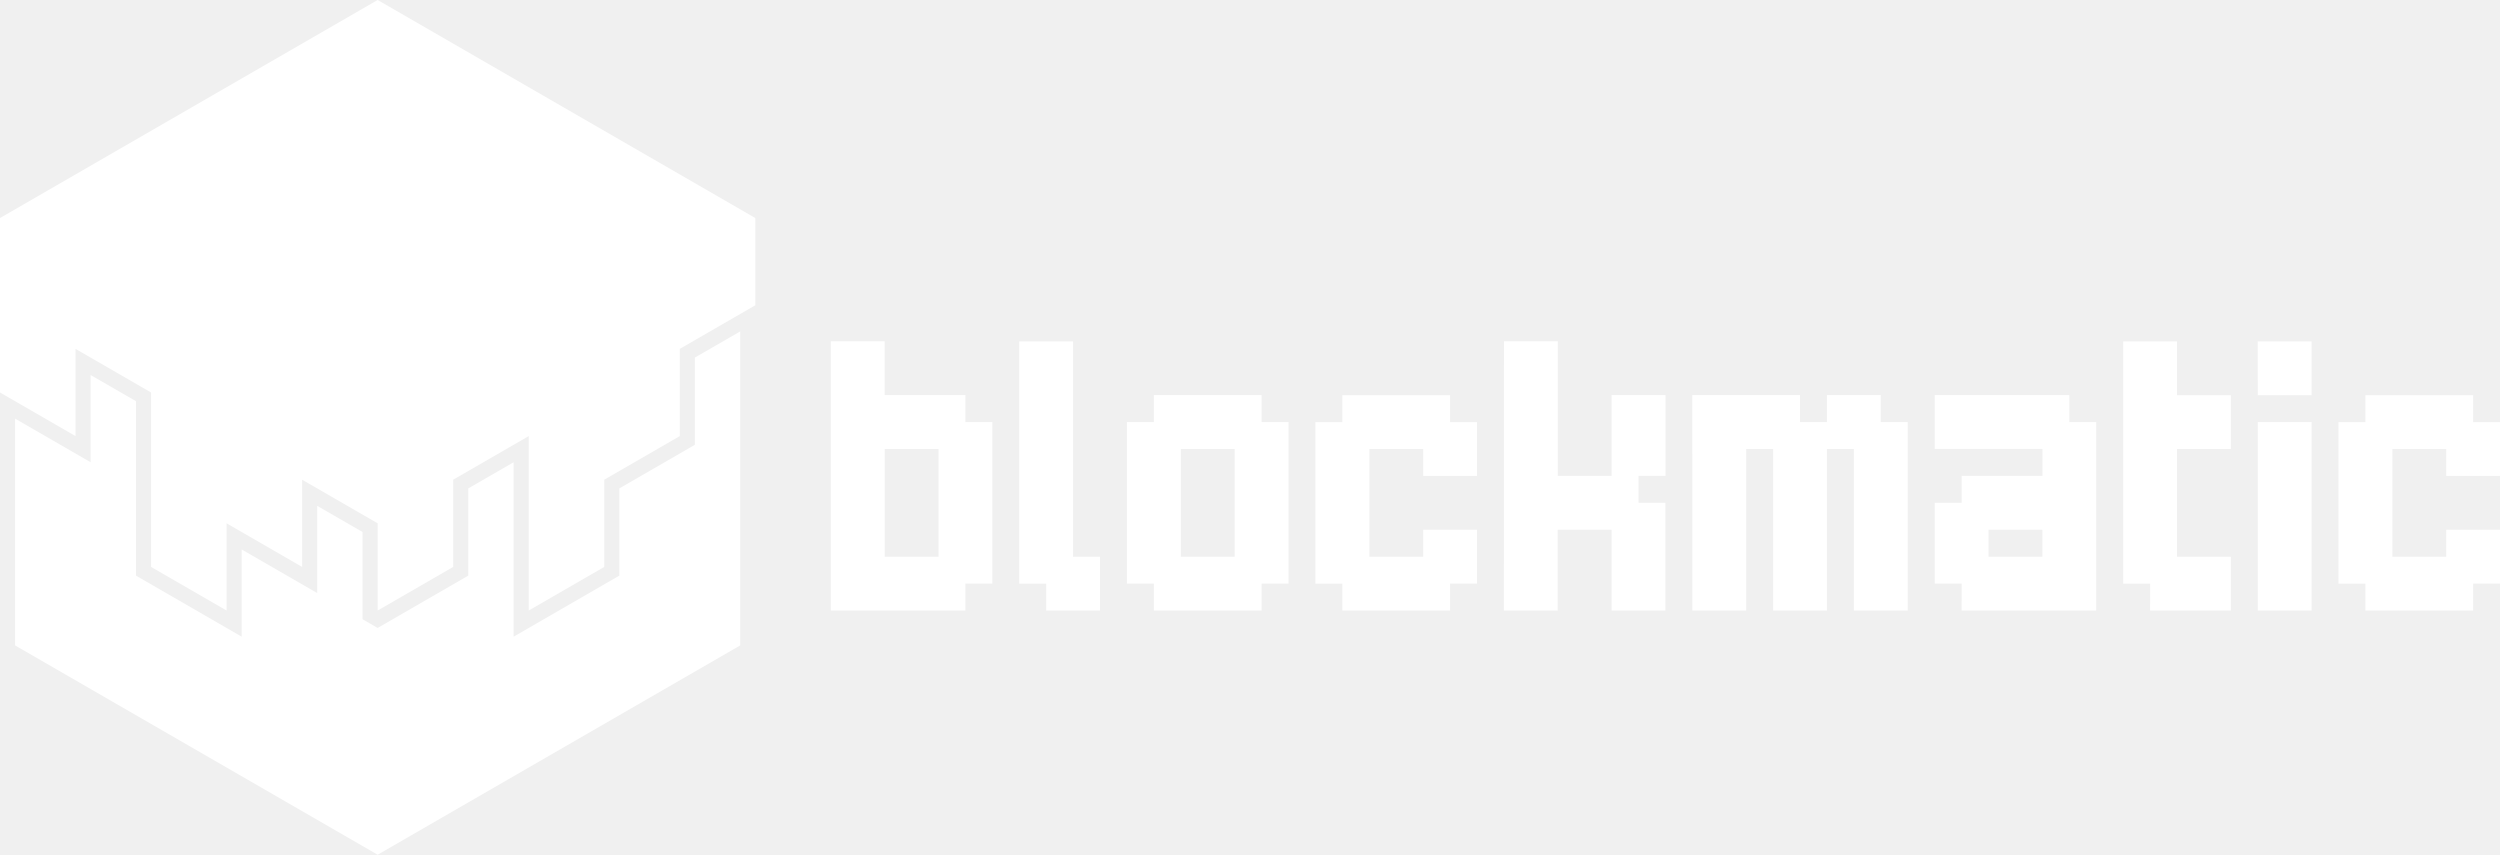
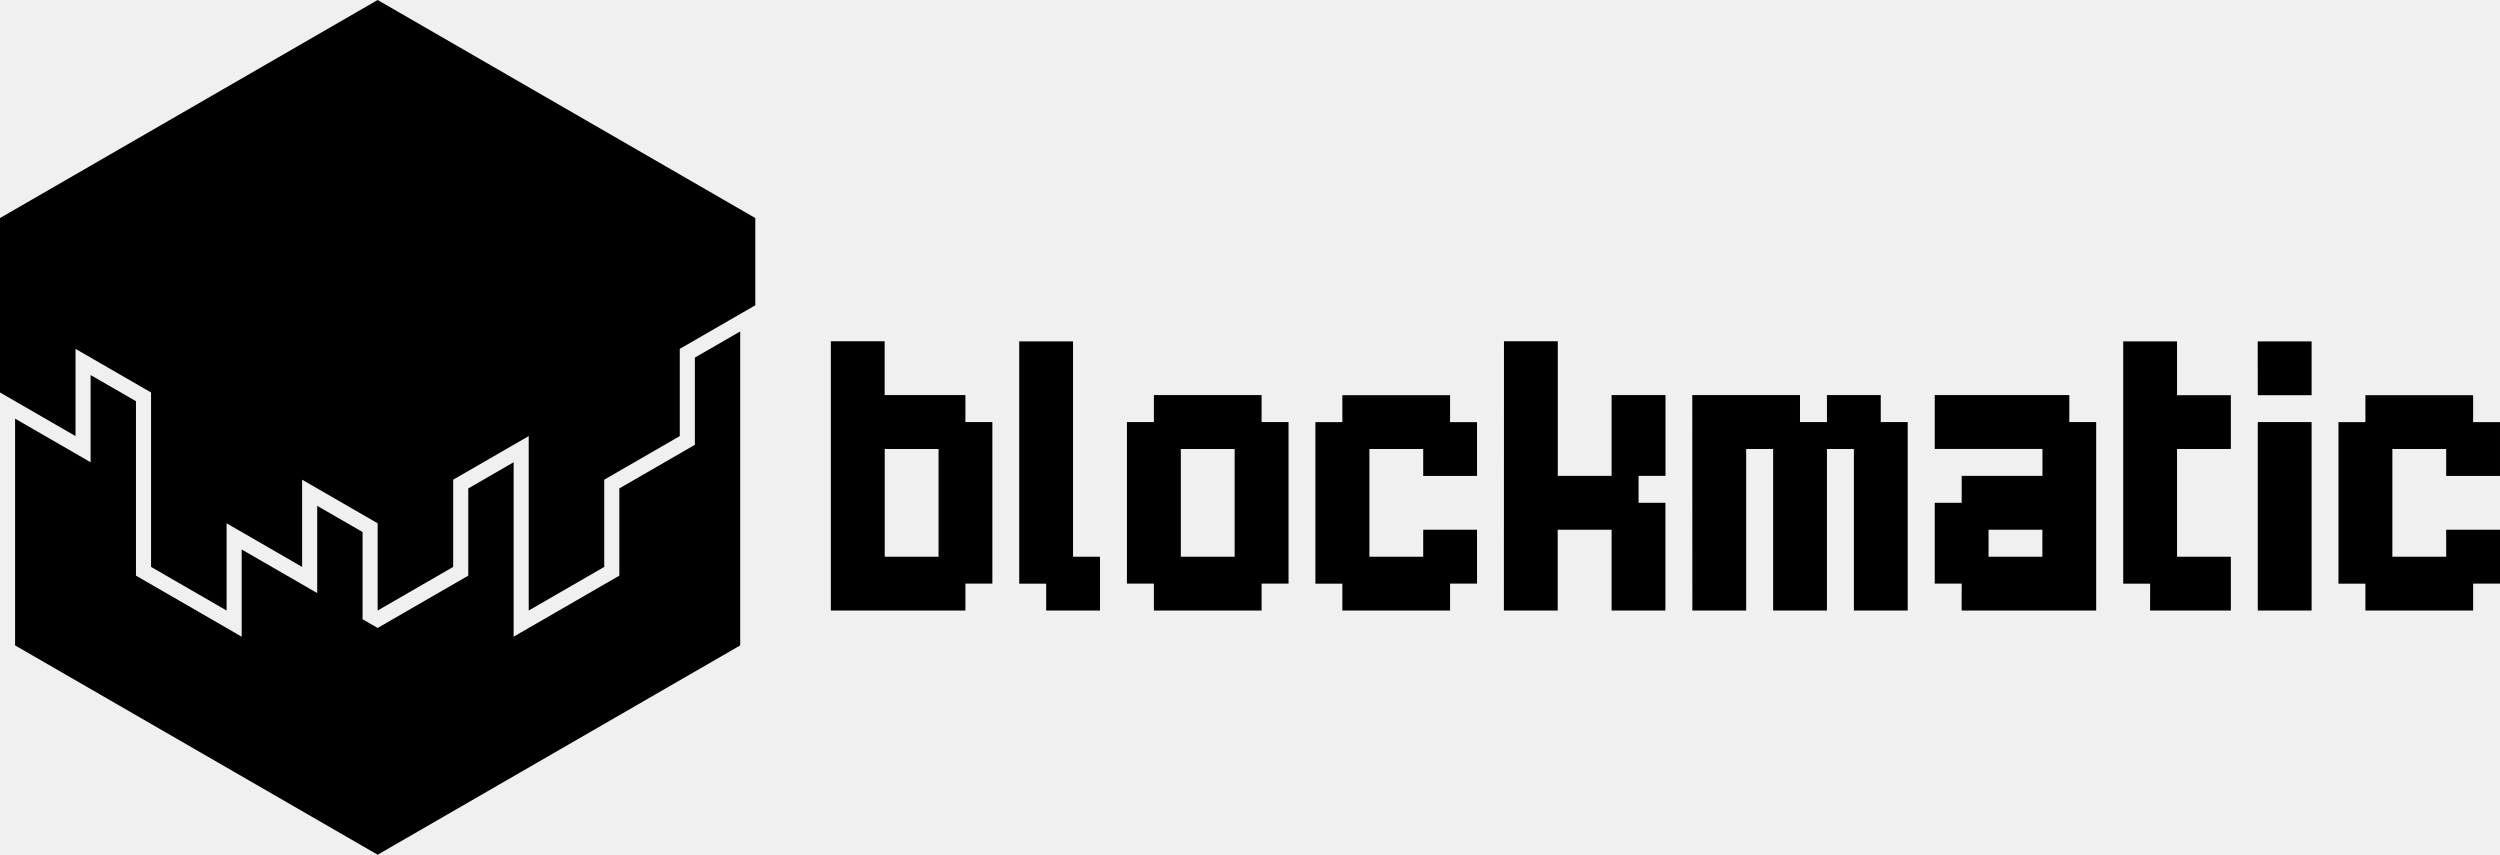
<svg xmlns="http://www.w3.org/2000/svg" width="28.664mm" height="9.8mm" viewBox="0 0 28.664 9.8" version="1.1" id="svg1">
  <defs id="defs1" />
  <g id="layer1" transform="translate(-69.28203,-147.5)">
-     <path id="path22" style="fill:#ffffff;fill-opacity:1;stroke-width:0.265" d="m 73.612,152.5 v 2 l 0.866,-0.5 v -1 l 0.866,-0.5 v 2 l 0.866,-0.5 v -1 l 0.866,-0.5 v -1 L 77.942,151 v -1 z m -4.33,-2.5 v 2 l 0.866,0.5 v -1 l 0.866,0.5 v 2 l 0.866,0.5 v -1 l 0.866,0.5 v -1 l 0.866,0.5 v -1 z m 0,0 4.33,2.5 4.33,-2.5 -4.33,-2.5 z" />
-     <path id="path27" style="fill:#ffffff;fill-opacity:1;stroke-width:0.265" d="m 73.439,154.6 0.173,0.1 0.173,-0.1 v 2.6 L 73.612,157.3 73.439,157.2 Z m 0.346,0 v 2.6 l 3.984,-2.3 v -3.6 l -0.52,0.3 v 1 l -0.866,0.5 v 1 l -1.212,0.7 v -2 l -0.52,0.3 v 1 z m -4.33,-2.3 v 2.6 l 3.984,2.3 v -3.6 l -0.52,-0.3 v 1 l -0.866,-0.5 v 1 l -1.212,-0.7 v -2 l -0.52,-0.3 v 1 z" />
-     <path d="m 80.043,153.883 h -0.617 v -1.235 h 0.617 z M 78.808,154.5 h 1.543 v -0.309 h 0.309 v -1.852 h -0.309 v -0.309 h -0.926 v -0.617 h -0.617 z m 2.469,0 h 0.617 v -0.617 h -0.309 v -2.469 h -0.617 v 2.778 h 0.309 z m 2.161,-0.617 H 82.821 v -1.235 h 0.617 z M 82.512,154.5 h 1.235 v -0.309 h 0.309 v -1.852 h -0.309 v -0.309 h -1.235 v 0.309 h -0.309 v 1.852 h 0.309 z m 2.161,0 h 1.235 v -0.309 h 0.309 v -0.617 h -0.617 v 0.309 h -0.617 v -1.235 h 0.617 v 0.309 h 0.617 v -0.617 h -0.309 v -0.309 h -1.235 v 0.309 h -0.309 v 1.852 h 0.309 z m 1.852,0 h 0.617 v -0.926 H 87.76 V 154.5 h 0.617 v -1.235 H 88.069 v -0.309 h 0.309 v -0.926 H 87.76 v 0.926 h -0.617 v -1.543 h -0.617 z m 2.161,0 h 0.617 v -1.852 h 0.309 V 154.5 h 0.617 v -1.852 h 0.309 V 154.5 h 0.617 v -2.161 h -0.309 v -0.309 h -0.617 v 0.309 h -0.309 v -0.309 h -1.235 z m 4.013,-0.617 h -0.617 v -0.309 H 92.699 Z M 91.773,154.5 h 1.543 v -2.161 H 93.008 v -0.309 h -1.543 v 0.617 h 1.235 v 0.309 h -0.926 v 0.309 h -0.309 v 0.926 h 0.309 z m 2.161,0 h 0.926 v -0.617 h -0.617 v -1.235 h 0.617 v -0.617 h -0.617 v -0.617 h -0.617 v 2.778 h 0.309 z m 1.235,0 h 0.617 v -2.161 h -0.617 z m 0,-2.469 h 0.617 v -0.617 H 95.168 Z M 96.403,154.5 h 1.235 v -0.309 h 0.309 v -0.617 H 97.329 v 0.309 h -0.617 v -1.235 h 0.617 v 0.309 h 0.617 v -0.617 H 97.638 v -0.309 h -1.235 v 0.309 h -0.309 v 1.852 h 0.309 z" id="text27" style="font-size:4.939px;font-family:'Born2bSporty FS';-inkscape-font-specification:'Born2bSporty FS';fill:#ffffff;stroke-width:0.265" aria-label="blockmatic" />
+     <path id="path22" style="fill-opacity:1;stroke-width:0.265" d="m 73.612,152.5 v 2 l 0.866,-0.5 v -1 l 0.866,-0.5 v 2 l 0.866,-0.5 v -1 l 0.866,-0.5 v -1 L 77.942,151 v -1 z m -4.33,-2.5 v 2 l 0.866,0.5 v -1 l 0.866,0.5 v 2 l 0.866,0.5 v -1 l 0.866,0.5 v -1 l 0.866,0.5 v -1 z m 0,0 4.33,2.5 4.33,-2.5 -4.33,-2.5 z" />
+     <path id="path27" style="fill-opacity:1;stroke-width:0.265" d="m 73.439,154.6 0.173,0.1 0.173,-0.1 v 2.6 L 73.612,157.3 73.439,157.2 Z m 0.346,0 v 2.6 l 3.984,-2.3 v -3.6 l -0.52,0.3 v 1 l -0.866,0.5 v 1 l -1.212,0.7 v -2 l -0.52,0.3 v 1 z m -4.33,-2.3 v 2.6 l 3.984,2.3 v -3.6 l -0.52,-0.3 v 1 l -0.866,-0.5 v 1 l -1.212,-0.7 v -2 l -0.52,-0.3 v 1 z" />
+     <path d="m 80.043,153.883 h -0.617 v -1.235 h 0.617 z M 78.808,154.5 h 1.543 v -0.309 h 0.309 v -1.852 h -0.309 v -0.309 h -0.926 v -0.617 h -0.617 z m 2.469,0 h 0.617 v -0.617 h -0.309 v -2.469 h -0.617 v 2.778 h 0.309 z m 2.161,-0.617 H 82.821 v -1.235 h 0.617 z M 82.512,154.5 h 1.235 v -0.309 h 0.309 v -1.852 h -0.309 v -0.309 h -1.235 v 0.309 h -0.309 v 1.852 h 0.309 z m 2.161,0 h 1.235 v -0.309 h 0.309 v -0.617 h -0.617 v 0.309 h -0.617 v -1.235 h 0.617 v 0.309 h 0.617 v -0.617 h -0.309 v -0.309 h -1.235 v 0.309 h -0.309 v 1.852 h 0.309 z m 1.852,0 h 0.617 v -0.926 H 87.76 V 154.5 h 0.617 v -1.235 H 88.069 v -0.309 h 0.309 v -0.926 H 87.76 v 0.926 h -0.617 v -1.543 h -0.617 z m 2.161,0 h 0.617 v -1.852 h 0.309 V 154.5 h 0.617 v -1.852 h 0.309 V 154.5 h 0.617 v -2.161 h -0.309 v -0.309 h -0.617 v 0.309 h -0.309 v -0.309 h -1.235 z m 4.013,-0.617 h -0.617 v -0.309 H 92.699 Z M 91.773,154.5 h 1.543 v -2.161 H 93.008 v -0.309 h -1.543 v 0.617 h 1.235 v 0.309 h -0.926 v 0.309 h -0.309 v 0.926 h 0.309 z m 2.161,0 h 0.926 v -0.617 h -0.617 v -1.235 h 0.617 v -0.617 h -0.617 v -0.617 h -0.617 v 2.778 h 0.309 z m 1.235,0 h 0.617 v -2.161 h -0.617 z m 0,-2.469 h 0.617 v -0.617 H 95.168 Z M 96.403,154.5 h 1.235 v -0.309 h 0.309 v -0.617 H 97.329 v 0.309 h -0.617 v -1.235 h 0.617 v 0.309 h 0.617 v -0.617 H 97.638 v -0.309 h -1.235 v 0.309 h -0.309 v 1.852 h 0.309 z" id="text27" style="font-size:4.939px;font-family:'Born2bSporty FS';-inkscape-font-specification:'Born2bSporty FS';stroke-width:0.265" aria-label="blockmatic" />
  </g>
</svg>
